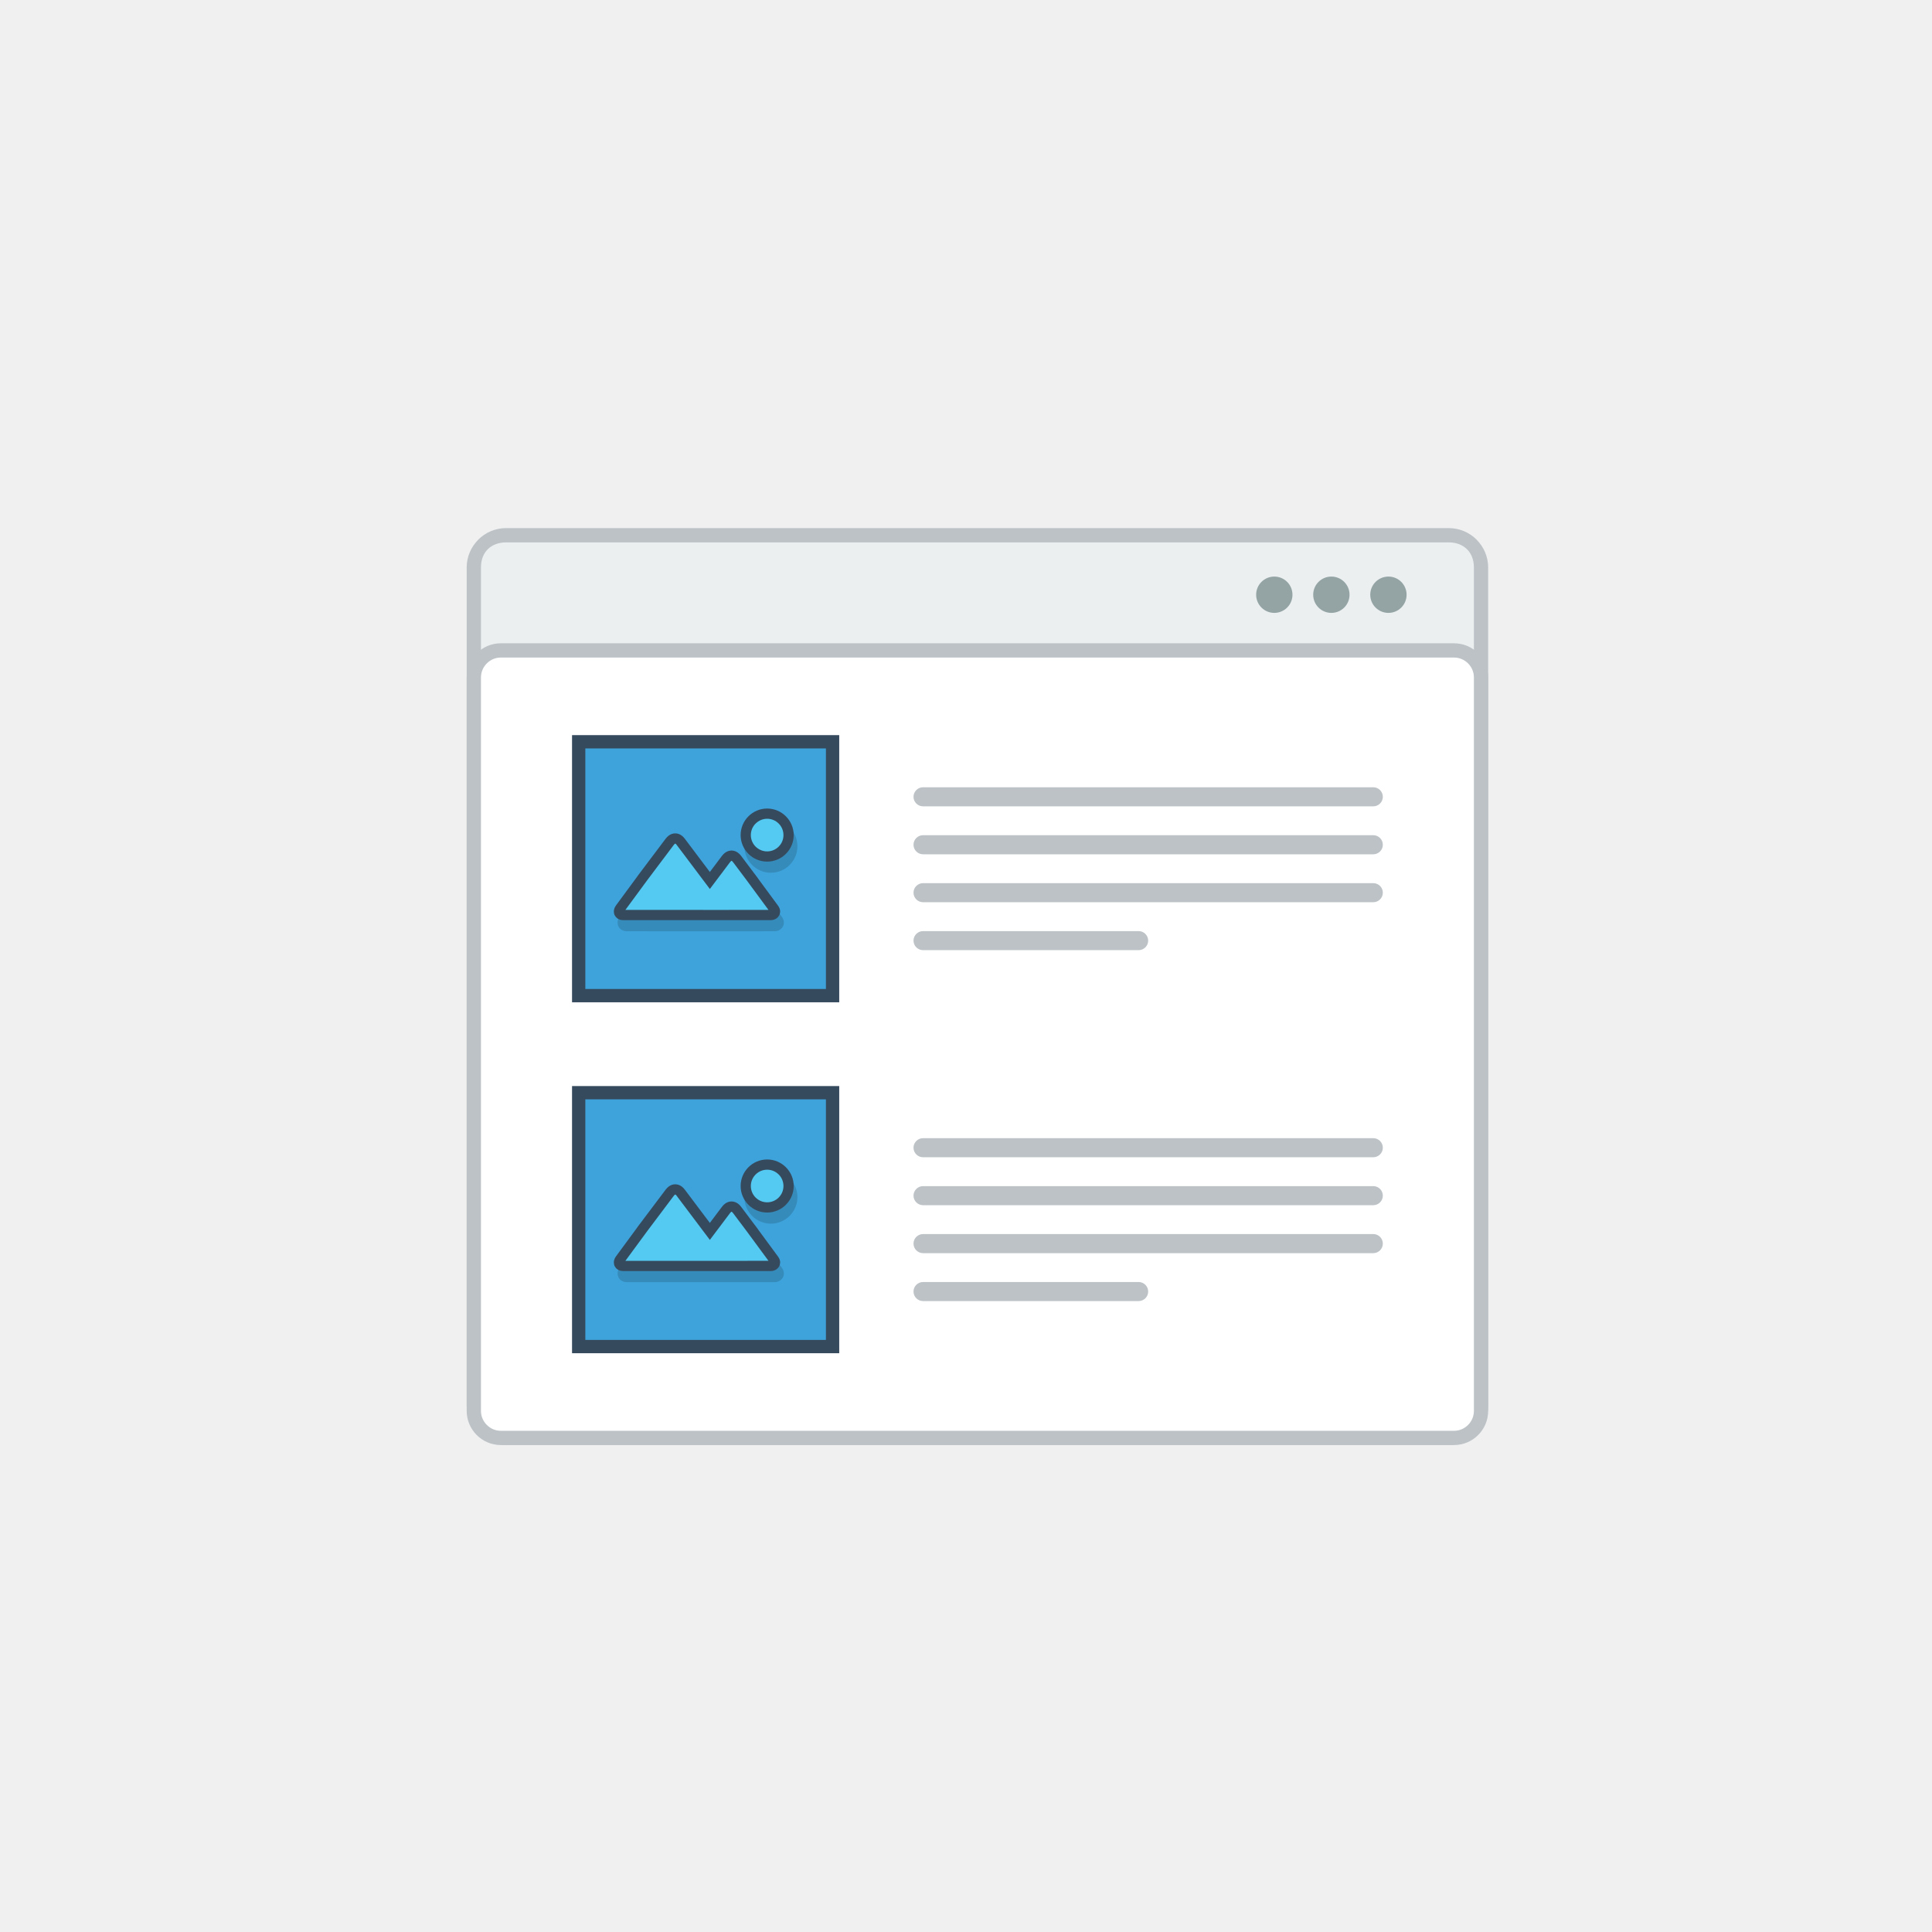
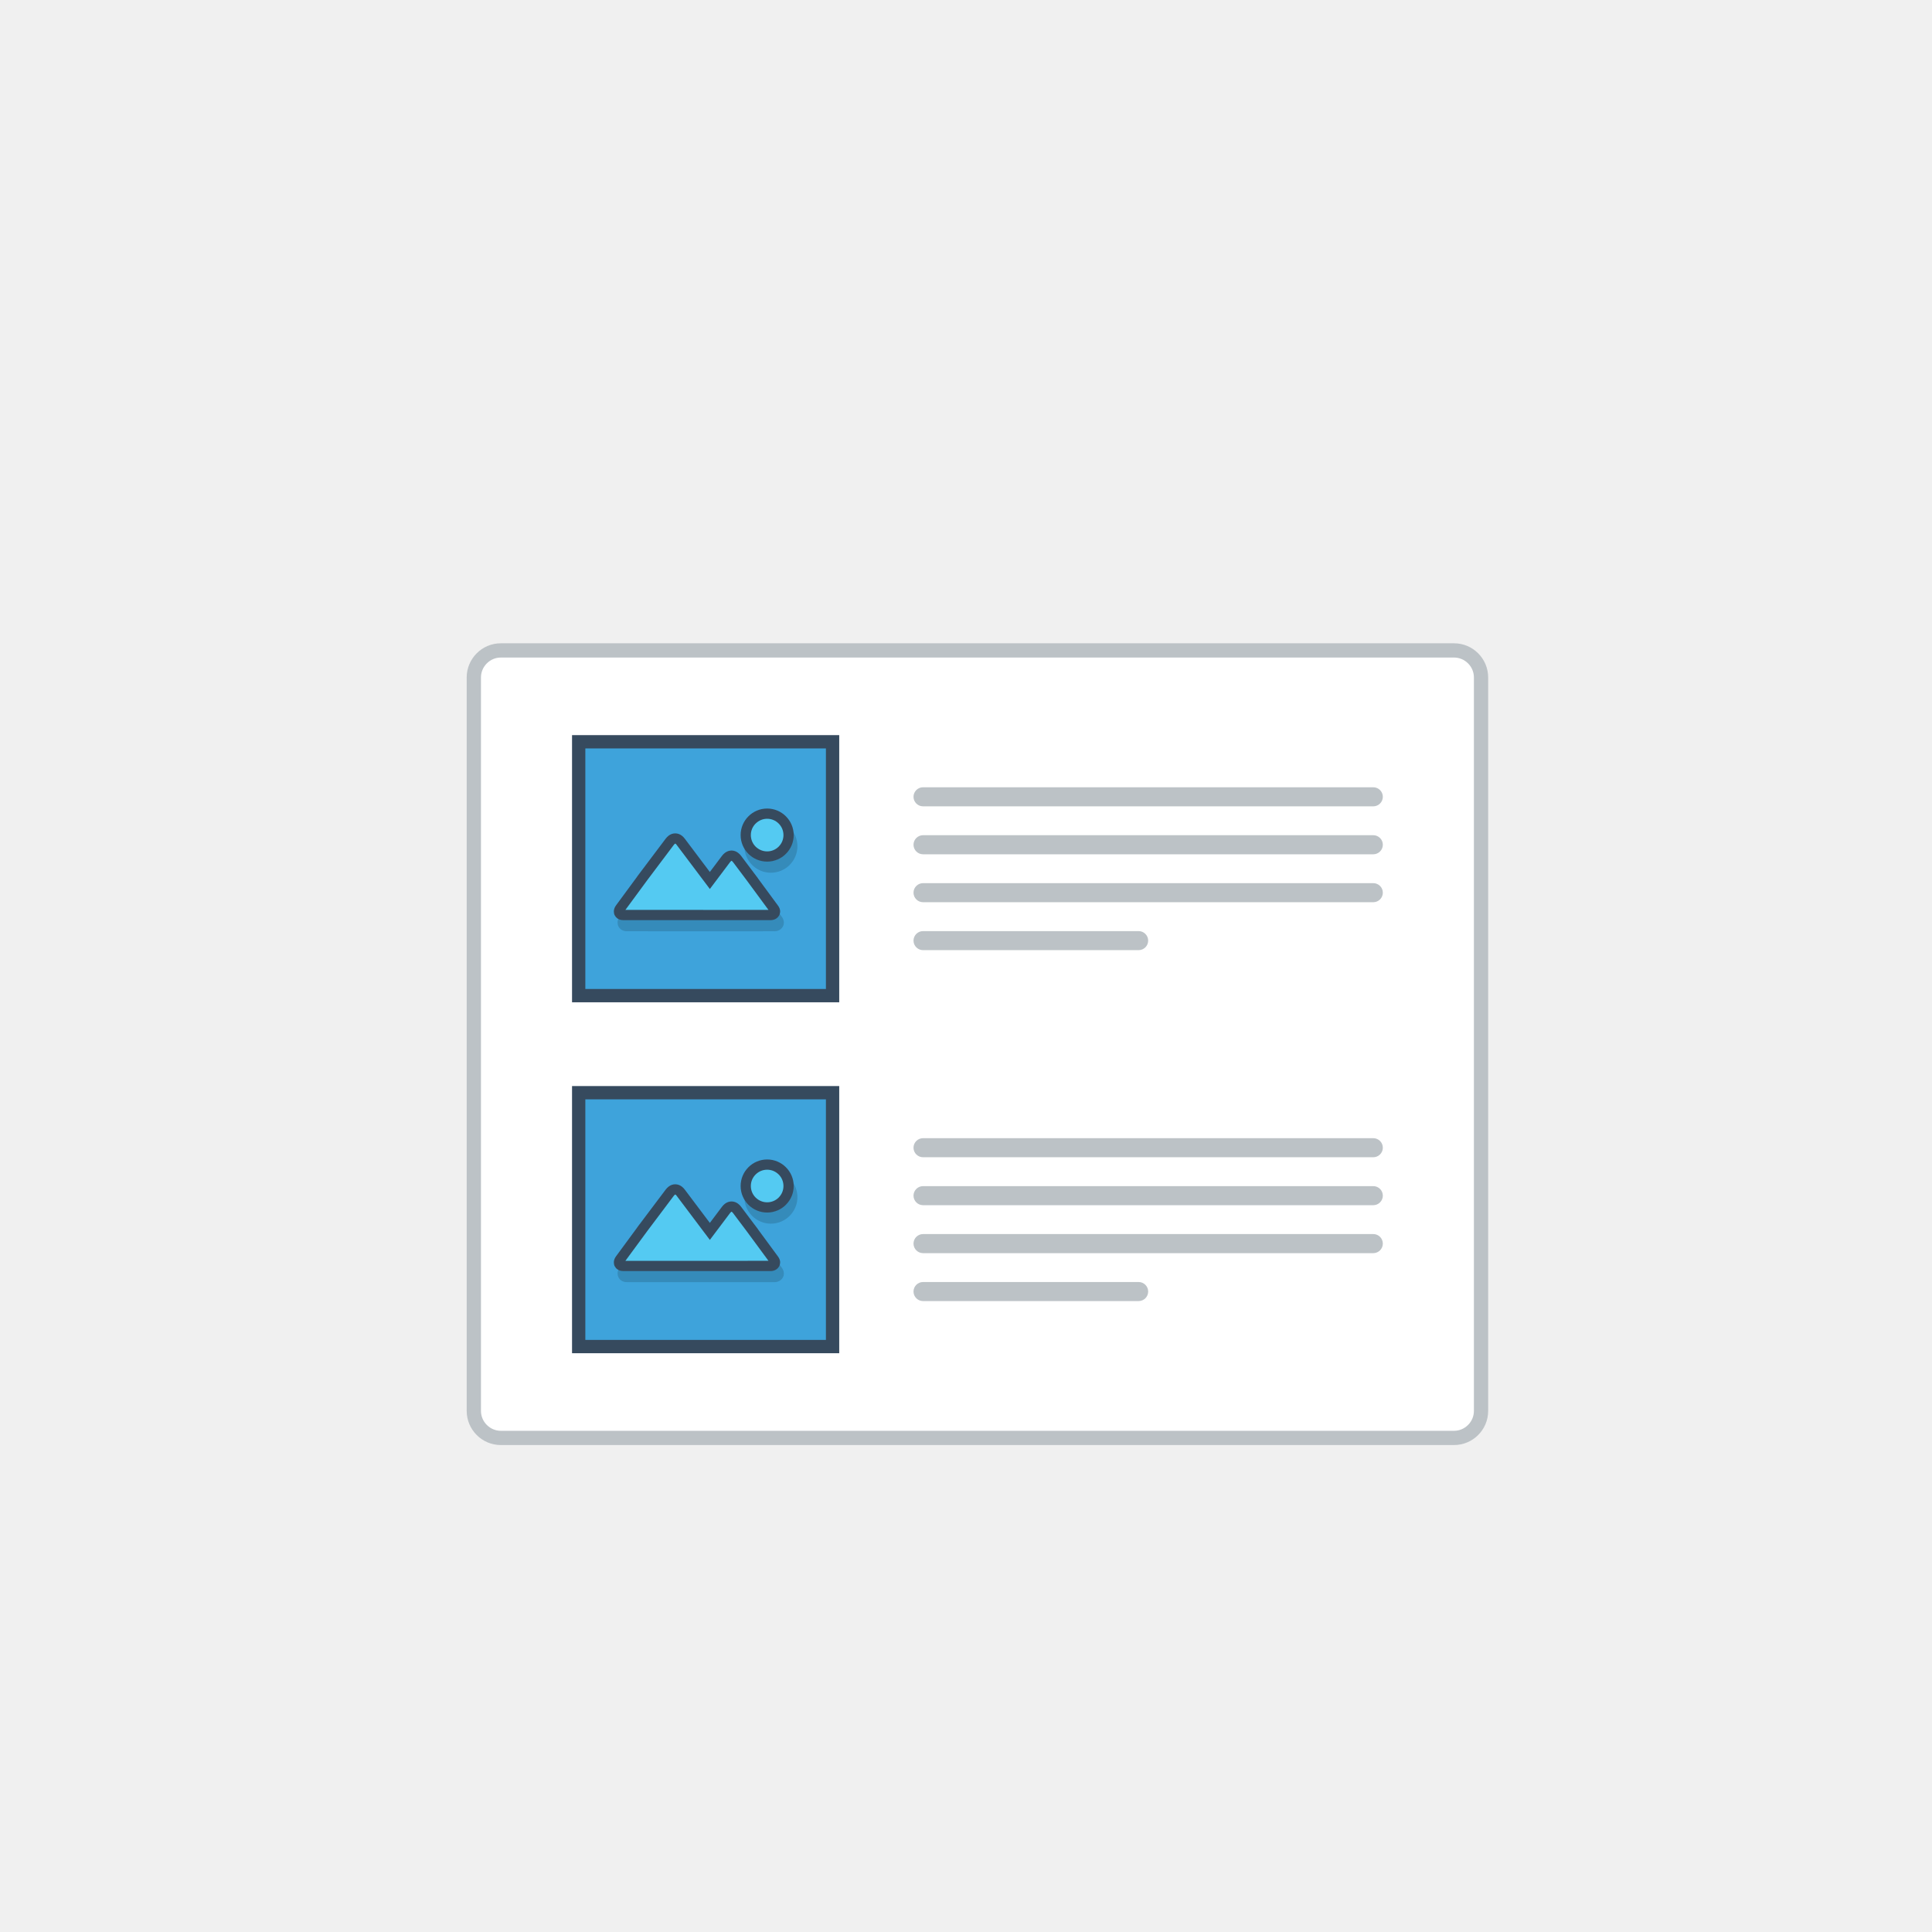
<svg xmlns="http://www.w3.org/2000/svg" version="1.0" id="Layer_1" x="0px" y="0px" width="800px" height="800px" viewBox="0 0 800 800" enable-background="new 0 0 800 800" xml:space="preserve">
  <g>
-     <path fill="#BCC2C6" d="M209.535,218.679h390.399c4.479,0,8.558,1.834,11.506,4.782v0.026c2.948,2.947,4.773,7.009,4.773,11.481   v347.111c0,4.473-1.825,8.542-4.773,11.489v0.018c-2.948,2.947-7.026,4.773-11.506,4.773H209.535   c-4.489,0-8.559-1.826-11.506-4.773v-0.018c-2.947-2.947-4.782-7.017-4.782-11.489V234.968c0-4.472,1.835-8.534,4.782-11.481   v-0.026C200.977,220.514,205.046,218.679,209.535,218.679" />
-     <path fill="#EBEFF0" d="M610.312,234.968v347.111c0,6.541-4.557,10.376-10.377,10.376H209.535c-5.812,0-10.376-3.726-10.376-10.376   V234.968c0-6.774,4.582-10.375,10.376-10.375h390.399C605.746,224.592,610.312,228.318,610.312,234.968" />
    <path fill="#BCC2C6" d="M207.383,266.372h394.703c3.895,0,7.429,1.583,9.984,4.146c2.561,2.562,4.144,6.097,4.144,9.99v303.724   c0,3.895-1.583,7.429-4.144,9.99c-2.556,2.556-6.09,4.138-9.984,4.138H207.383c-3.895,0-7.428-1.582-9.982-4.138   c-2.563-2.562-4.153-6.096-4.153-9.99V280.508c0-3.894,1.591-7.428,4.153-9.99C199.955,267.955,203.488,266.372,207.383,266.372" />
    <path fill-rule="evenodd" clip-rule="evenodd" fill="#FFFFFF" d="M207.383,272.276c-2.186,0-4.262,0.872-5.803,2.42   c-1.55,1.549-2.421,3.626-2.421,5.812v303.724c0,2.187,0.871,4.263,2.421,5.804c1.541,1.549,3.617,2.429,5.803,2.429h394.703   c2.187,0,4.264-0.88,5.805-2.429c1.55-1.541,2.421-3.617,2.421-5.804V280.508c0-2.194-0.871-4.262-2.421-5.812   c-1.541-1.549-3.618-2.42-5.805-2.42H207.383z" />
-     <path fill-rule="evenodd" clip-rule="evenodd" fill="#94A4A5" d="M551.287,238.745c4.162,0,7.528,3.366,7.528,7.521   c0,4.153-3.366,7.52-7.528,7.52c-4.153,0-7.52-3.367-7.52-7.52C543.768,242.111,547.134,238.745,551.287,238.745 M574.92,238.745   c4.154,0,7.521,3.366,7.521,7.521c0,4.153-3.367,7.52-7.521,7.52c-4.162,0-7.527-3.367-7.527-7.52   C567.393,242.111,570.767,238.745,574.92,238.745z M527.664,238.745c4.154,0,7.52,3.366,7.52,7.521c0,4.153-3.365,7.52-7.52,7.52   s-7.521-3.367-7.521-7.52C520.143,242.111,523.51,238.745,527.664,238.745z" />
    <polygon fill="#364A5E" points="241.375,304.4 342.999,304.4 347.505,304.4 347.505,308.897 347.505,410.529 347.505,415.026   342.999,415.026 241.375,415.026 236.869,415.026 236.869,410.529 236.869,308.897 236.869,304.4  " />
    <rect x="242.379" y="309.911" fill="#3EA3DB" width="99.615" height="99.605" />
    <path opacity="0.15" fill="#010101" d="M323.477,346.13c-1.096-1.089-2.604-1.758-4.271-1.758s-3.173,0.669-4.261,1.758   c-1.089,1.089-1.76,2.596-1.76,4.262c0,1.659,0.68,3.174,1.768,4.263c1.088,1.088,2.596,1.767,4.253,1.767   c1.667,0,3.175-0.678,4.271-1.767c1.081-1.089,1.752-2.597,1.752-4.263S324.558,347.219,323.477,346.13 M319.206,339.405   c3.032,0,5.779,1.231,7.765,3.216l0.008,0.017c1.984,1.985,3.216,4.732,3.216,7.754c0,3.033-1.231,5.771-3.216,7.764l-0.008,0.008   c-1.985,1.993-4.732,3.215-7.765,3.215c-3.03,0-5.777-1.222-7.771-3.215c-1.984-1.994-3.216-4.739-3.216-7.772   c0-3.022,1.231-5.77,3.216-7.754l0.016-0.017C313.437,340.636,316.184,339.405,319.206,339.405z M313.948,366.337L313.948,366.337   l0.074,0.101l1.392,1.859l-0.018,0.017l8.341,11.322c0.596,0.821,0.846,1.642,0.846,2.412h-0.009c0,0.604-0.149,1.156-0.417,1.642   c-0.244,0.452-0.597,0.838-1.015,1.148c-0.678,0.502-1.566,0.779-2.453,0.779v-0.008l-20.96,0.008l-40.131-0.008   c-0.972,0-1.811-0.276-2.454-0.754c-0.444-0.326-0.796-0.745-1.048-1.24h-0.008c-0.234-0.468-0.359-0.996-0.359-1.566h-0.008   c0-0.82,0.283-1.708,0.912-2.545l8.776-11.941l-0.01-0.017l0.806-1.072l0.099-0.126l0.018-0.025l10.854-14.429   c0.386-0.511,0.804-0.93,1.247-1.265c0.855-0.636,1.776-0.955,2.739-0.946s1.875,0.327,2.713,0.946   c0.444,0.335,0.861,0.754,1.24,1.265l10.368,13.776l5.007-6.666c0.385-0.503,0.804-0.922,1.247-1.257   c0.831-0.628,1.75-0.946,2.722-0.954c0.955,0,1.878,0.31,2.724,0.954c0.444,0.327,0.861,0.746,1.246,1.257l5.502,7.319   L313.948,366.337z M318.336,380.666l-8.383-11.397l-0.352-0.485l-5.125-6.816l-0.018-0.018l-0.008,0.018l-5.795,7.704l-1.197,1.591   l-1.976,2.638l-1.978-2.638l-1.206-1.591l-11.138-14.814l-0.018-0.018l-0.009,0.018l-10.526,13.994l-0.31,0.418l-8.382,11.397   l37.812,0.008L318.336,380.666z" />
    <path fill="#364A5E" d="M317.666,334.799c3.023,0,5.771,1.231,7.756,3.225l0.008,0.008c1.992,1.985,3.224,4.732,3.224,7.755   c0,3.031-1.231,5.778-3.224,7.763l-0.008,0.008c-1.985,1.993-4.732,3.216-7.756,3.216c-3.032,0-5.786-1.223-7.771-3.216   c-1.984-1.985-3.216-4.74-3.216-7.771c0-3.023,1.231-5.771,3.216-7.755l0.009-0.008   C311.888,336.031,314.634,334.799,317.666,334.799 M312.398,361.74v-0.008l0.075,0.108l1.399,1.851l-0.025,0.018l8.34,11.33   c0.596,0.813,0.855,1.633,0.855,2.403h-0.018c0,0.604-0.143,1.156-0.41,1.642c-0.252,0.46-0.604,0.837-1.014,1.147   c-0.687,0.502-1.565,0.779-2.452,0.779l0,0h-20.962h-40.139c-0.972,0-1.802-0.277-2.455-0.753c-0.443-0.335-0.795-0.754-1.047-1.24   h-0.007c-0.235-0.468-0.352-0.996-0.352-1.566h-0.009c0-0.829,0.285-1.716,0.904-2.555l8.785-11.941l-0.009-0.017l0.796-1.063   l0.1-0.134v0.009l0.018-0.034l10.861-14.429c0.385-0.511,0.805-0.93,1.239-1.264c0.855-0.637,1.784-0.947,2.747-0.938   c0.955,0,1.875,0.318,2.705,0.938c0.443,0.334,0.861,0.762,1.238,1.264l10.369,13.784l5.016-6.674   c0.377-0.502,0.795-0.921,1.24-1.256c0.837-0.628,1.759-0.946,2.723-0.954c0.961,0,1.883,0.318,2.729,0.954   c0.442,0.335,0.861,0.754,1.238,1.256l5.501,7.319L312.398,361.74z" />
    <path fill-rule="evenodd" clip-rule="evenodd" fill="#54CAF2" d="M312.927,340.988l-0.051,0.042   c-1.272,1.273-1.968,2.965-1.968,4.757c0,1.808,0.703,3.5,1.976,4.781c1.282,1.265,2.981,1.977,4.782,1.977   c1.793,0,3.459-0.703,4.741-1.951l0.04-0.05c1.273-1.273,1.968-2.957,1.968-4.757c0-1.776-0.686-3.468-1.942-4.732l-0.041-0.042   c-1.273-1.273-2.973-1.977-4.766-1.977C315.865,339.037,314.209,339.74,312.927,340.988 M258.961,376.772l39.219,0.008l20.03-0.008   l-9.137-12.412l-5.576-7.419c-0.108-0.15-0.251-0.302-0.401-0.419c-0.033-0.025-0.136-0.101-0.176-0.101   c-0.051,0-0.144,0.067-0.186,0.101c-0.151,0.117-0.294,0.269-0.401,0.428l-8.399,11.163l-13.751-18.272   c-0.109-0.16-0.244-0.319-0.395-0.428c-0.041-0.024-0.142-0.1-0.191-0.1c-0.043,0-0.143,0.076-0.176,0.093   c-0.152,0.117-0.295,0.276-0.402,0.427l-10.92,14.513L258.961,376.772z" />
    <polygon fill="#364A5E" points="241.375,449.713 342.999,449.713 347.505,449.713 347.505,454.211 347.505,555.834   347.505,560.339 342.999,560.339 241.375,560.339 236.869,560.339 236.869,555.834 236.869,454.211 236.869,449.713  " />
    <rect x="242.379" y="455.215" fill="#3EA3DB" width="99.615" height="99.615" />
    <path opacity="0.15" fill="#010101" d="M323.477,491.435c-1.096-1.088-2.604-1.758-4.271-1.758s-3.173,0.67-4.261,1.758   c-1.089,1.089-1.76,2.597-1.76,4.271c0,1.659,0.68,3.166,1.768,4.254c1.088,1.091,2.596,1.769,4.253,1.769   c1.667,0,3.175-0.678,4.271-1.769c1.081-1.088,1.752-2.595,1.752-4.254C325.229,494.031,324.558,492.523,323.477,491.435    M319.206,484.718c3.032,0,5.779,1.223,7.765,3.216l0.008,0.01c1.984,1.984,3.216,4.73,3.216,7.762   c0,3.023-1.231,5.762-3.216,7.755l-0.008,0.009c-1.985,1.984-4.732,3.225-7.765,3.225c-3.03,0-5.777-1.24-7.771-3.225   c-1.984-1.985-3.216-4.731-3.216-7.764c0-3.031,1.231-5.777,3.216-7.762l0.016-0.01   C313.437,485.94,316.184,484.718,319.206,484.718z M313.948,511.65L313.948,511.65l0.074,0.1l1.392,1.853l-0.018,0.016   l8.341,11.332c0.596,0.811,0.846,1.631,0.846,2.403h-0.009c0,0.61-0.149,1.162-0.417,1.642c-0.244,0.46-0.597,0.846-1.015,1.146   c-0.678,0.502-1.566,0.786-2.453,0.786v-0.017l-20.96,0.017l-40.131-0.017c-0.972,0-1.811-0.268-2.454-0.752   c-0.444-0.318-0.796-0.739-1.048-1.241h-0.008c-0.234-0.469-0.359-0.988-0.359-1.557h-0.008c0-0.828,0.283-1.708,0.912-2.554   l8.776-11.943l-0.01-0.017l0.806-1.063l0.099-0.135l0.018-0.018l10.854-14.437c0.386-0.502,0.804-0.93,1.247-1.256   c0.855-0.645,1.776-0.956,2.739-0.956c0.963,0.01,1.875,0.329,2.713,0.956c0.444,0.334,0.861,0.754,1.24,1.256l10.368,13.784   l5.007-6.666c0.385-0.511,0.804-0.931,1.247-1.265c0.831-0.627,1.75-0.945,2.722-0.945c0.955,0,1.878,0.309,2.724,0.938   c0.444,0.334,0.861,0.754,1.246,1.272l5.502,7.311L313.948,511.65z M318.336,525.97l-8.383-11.396l-0.352-0.477l-5.125-6.817   l-0.018-0.018l-0.008,0.018l-5.795,7.704l-1.197,1.591l-1.976,2.63l-1.978-2.63l-1.206-1.591l-11.138-14.823l-0.018-0.016   l-0.009,0.016l-10.526,13.995l-0.31,0.426l-8.382,11.389l37.812,0.01L318.336,525.97z" />
    <path fill="#364A5E" d="M317.666,480.112c3.023,0,5.771,1.231,7.756,3.216l0.008,0.008c1.992,1.985,3.224,4.732,3.224,7.765   c0,3.03-1.231,5.77-3.224,7.754l-0.008,0.017c-1.985,1.985-4.732,3.216-7.756,3.216c-3.032,0-5.786-1.23-7.771-3.216   c-1.984-1.993-3.216-4.74-3.216-7.771c0-3.032,1.231-5.779,3.216-7.765l0.009-0.008   C311.888,481.344,314.634,480.112,317.666,480.112 M312.398,507.045L312.398,507.045l0.075,0.101l1.399,1.85l-0.025,0.018   l8.34,11.33c0.596,0.82,0.855,1.634,0.855,2.403h-0.018c0,0.611-0.143,1.165-0.41,1.651c-0.252,0.45-0.604,0.836-1.014,1.138   c-0.687,0.504-1.565,0.787-2.452,0.787v-0.009l-20.962,0.009l-40.139-0.009c-0.972,0-1.802-0.274-2.455-0.754   c-0.443-0.326-0.795-0.745-1.047-1.239h-0.007c-0.235-0.469-0.352-0.996-0.352-1.565h-0.009c0-0.829,0.285-1.709,0.904-2.545   l8.785-11.943l-0.009-0.017l0.796-1.071l0.1-0.134v0.008l0.018-0.025l10.861-14.429c0.385-0.512,0.805-0.93,1.239-1.265   c0.855-0.644,1.784-0.954,2.747-0.946c0.955,0,1.875,0.326,2.705,0.946c0.443,0.335,0.861,0.753,1.238,1.265l10.369,13.776   l5.016-6.667c0.377-0.502,0.795-0.929,1.24-1.263c0.837-0.63,1.759-0.948,2.723-0.948c0.961,0,1.883,0.311,2.729,0.948   c0.442,0.334,0.861,0.752,1.238,1.263l5.501,7.319L312.398,507.045z" />
    <path fill-rule="evenodd" clip-rule="evenodd" fill="#54CAF2" d="M312.927,486.292l-0.051,0.051   c-1.272,1.272-1.968,2.956-1.968,4.758c0,1.799,0.703,3.5,1.976,4.772c1.282,1.272,2.981,1.976,4.782,1.976   c1.793,0,3.459-0.703,4.741-1.942l0.04-0.051c1.273-1.271,1.968-2.964,1.968-4.755c0-1.784-0.686-3.476-1.942-4.74l-0.041-0.035   c-1.273-1.272-2.973-1.976-4.766-1.976C315.865,484.35,314.209,485.045,312.927,486.292 M258.961,522.085h39.219l20.03-0.009   l-9.137-12.411l-5.576-7.41c-0.108-0.15-0.251-0.311-0.401-0.428c-0.033-0.026-0.136-0.092-0.176-0.092   c-0.051,0-0.144,0.065-0.186,0.092c-0.151,0.117-0.294,0.277-0.401,0.428l-8.399,11.162l-13.751-18.271   c-0.109-0.161-0.244-0.312-0.395-0.429c-0.041-0.025-0.142-0.099-0.191-0.099c-0.043,0-0.143,0.073-0.176,0.099   c-0.152,0.117-0.295,0.268-0.402,0.421l-10.92,14.52L258.961,522.085z" />
    <path fill-rule="evenodd" clip-rule="evenodd" fill="#BCC2C6" d="M382.216,345.837h186.431c2.171,0,3.955,1.775,3.955,3.953   c0,2.177-1.784,3.953-3.955,3.953H382.216c-2.169,0-3.952-1.775-3.952-3.953C378.264,347.612,380.047,345.837,382.216,345.837" />
    <path fill-rule="evenodd" clip-rule="evenodd" fill="#BCC2C6" d="M382.216,365.692h186.431c2.171,0,3.955,1.776,3.955,3.945   c0,2.178-1.784,3.952-3.955,3.952H382.216c-2.169,0-3.952-1.774-3.952-3.952C378.264,367.469,380.047,365.692,382.216,365.692" />
    <path fill-rule="evenodd" clip-rule="evenodd" fill="#BCC2C6" d="M382.216,385.548h89.263c2.179,0,3.953,1.775,3.953,3.944l0,0   c0,2.169-1.774,3.944-3.953,3.944h-89.263c-2.169,0-3.952-1.775-3.952-3.944l0,0C378.264,387.324,380.047,385.548,382.216,385.548" />
    <path fill-rule="evenodd" clip-rule="evenodd" fill="#BCC2C6" d="M382.216,325.989h186.431c2.171,0,3.955,1.776,3.955,3.945   c0,2.178-1.784,3.953-3.955,3.953H382.216c-2.169,0-3.952-1.775-3.952-3.953C378.264,327.766,380.047,325.989,382.216,325.989" />
    <path fill-rule="evenodd" clip-rule="evenodd" fill="#BCC2C6" d="M382.216,491.149h186.431c2.171,0,3.955,1.775,3.955,3.944v0.009   c0,2.16-1.784,3.944-3.955,3.944H382.216c-2.169,0-3.952-1.784-3.952-3.944v-0.009   C378.264,492.925,380.047,491.149,382.216,491.149" />
    <path fill-rule="evenodd" clip-rule="evenodd" fill="#BCC2C6" d="M382.216,510.998h186.431c2.171,0,3.955,1.773,3.955,3.952   c0,2.178-1.784,3.952-3.955,3.952H382.216c-2.169,0-3.952-1.774-3.952-3.952C378.264,512.771,380.047,510.998,382.216,510.998" />
    <path fill-rule="evenodd" clip-rule="evenodd" fill="#BCC2C6" d="M382.216,530.853h89.263c2.179,0,3.953,1.776,3.953,3.944   c0,2.179-1.774,3.953-3.953,3.953h-89.263c-2.169,0-3.952-1.774-3.952-3.953C378.264,532.629,380.047,530.853,382.216,530.853" />
    <path fill-rule="evenodd" clip-rule="evenodd" fill="#BCC2C6" d="M382.216,471.295h186.431c2.171,0,3.955,1.774,3.955,3.943v0.01   c0,2.168-1.784,3.944-3.955,3.944H382.216c-2.169,0-3.952-1.776-3.952-3.944v-0.01   C378.264,473.069,380.047,471.295,382.216,471.295" />
  </g>
  <g>
    <path fill="#BCC2C6" d="M2809.751,218.679h390.399c4.479,0,8.56,1.834,11.506,4.782v0.026c2.948,2.947,4.782,7.009,4.782,11.481   v347.111c0,4.473-1.834,8.542-4.782,11.489v0.018c-2.946,2.947-7.026,4.773-11.506,4.773h-390.399   c-4.487,0-8.558-1.826-11.506-4.773v-0.018c-2.948-2.947-4.78-7.017-4.78-11.489V234.968c0-4.472,1.832-8.534,4.78-11.481v-0.026   C2801.193,220.514,2805.264,218.679,2809.751,218.679" />
    <path fill="#EBEFF0" d="M3210.526,234.968v347.111c0,6.541-4.557,10.376-10.376,10.376h-390.399   c-5.812,0-10.374-3.726-10.374-10.376V234.968c0-6.774,4.579-10.375,10.374-10.375h390.399   C3205.963,224.592,3210.526,228.318,3210.526,234.968" />
    <path fill="#BCC2C6" d="M2807.6,266.372h394.703c3.895,0,7.429,1.583,9.982,4.146c2.561,2.562,4.153,6.097,4.153,9.99v303.724   c0,3.895-1.593,7.429-4.153,9.99c-2.554,2.556-6.088,4.138-9.982,4.138H2807.6c-3.886,0-7.429-1.582-9.981-4.138   c-2.563-2.562-4.153-6.096-4.153-9.99V280.508c0-3.894,1.59-7.428,4.153-9.99C2800.171,267.955,2803.714,266.372,2807.6,266.372" />
    <path fill-rule="evenodd" clip-rule="evenodd" fill="#FFFFFF" d="M2807.6,272.276c-2.187,0-4.263,0.872-5.813,2.42   c-1.539,1.549-2.42,3.626-2.42,5.812v303.724c0,2.187,0.881,4.263,2.42,5.804c1.55,1.549,3.626,2.429,5.813,2.429h394.703   c2.187,0,4.262-0.88,5.803-2.429c1.55-1.541,2.421-3.617,2.421-5.804V280.508c0-2.194-0.871-4.262-2.421-5.812   c-1.541-1.549-3.626-2.42-5.803-2.42H2807.6z" />
    <path fill-rule="evenodd" clip-rule="evenodd" fill="#94A4A5" d="M3151.504,238.745c4.154,0,7.528,3.366,7.528,7.521   c0,4.153-3.366,7.52-7.528,7.52c-4.153,0-7.521-3.367-7.521-7.52C3143.983,242.111,3147.351,238.745,3151.504,238.745    M3175.136,238.745c4.153,0,7.52,3.366,7.52,7.521c0,4.153-3.366,7.52-7.52,7.52s-7.528-3.367-7.528-7.52   C3167.607,242.111,3170.982,238.745,3175.136,238.745z M3127.88,238.745c4.153,0,7.52,3.366,7.52,7.521   c0,4.153-3.366,7.52-7.52,7.52c-4.154,0-7.528-3.367-7.528-7.52C3120.352,242.111,3123.726,238.745,3127.88,238.745z" />
    <polygon fill="#364A5E" points="2841.582,304.4 2943.214,304.4 2947.721,304.4 2947.721,308.897 2947.721,410.529   2947.721,415.026 2943.214,415.026 2841.582,415.026 2837.086,415.026 2837.086,410.529 2837.086,308.897 2837.086,304.4  " />
    <rect x="2842.596" y="309.911" fill="#3EA3DB" width="99.614" height="99.605" />
    <path opacity="0.15" fill="#010101" d="M2923.685,346.13c-1.087-1.089-2.595-1.758-4.261-1.758c-1.667,0-3.176,0.669-4.264,1.758   c-1.089,1.089-1.759,2.596-1.759,4.262c0,1.659,0.678,3.174,1.767,4.263c1.09,1.088,2.597,1.767,4.256,1.767   c1.666,0,3.174-0.678,4.261-1.767c1.09-1.089,1.76-2.597,1.76-4.263S2924.774,347.219,2923.685,346.13 M2919.424,339.405   c3.031,0,5.77,1.231,7.762,3.216l0.01,0.017c1.983,1.985,3.216,4.732,3.216,7.754c0,3.033-1.232,5.771-3.216,7.764l-0.01,0.008   c-1.992,1.993-4.73,3.215-7.762,3.215c-3.032,0-5.779-1.222-7.773-3.215c-1.982-1.994-3.215-4.739-3.215-7.772   c0-3.022,1.232-5.77,3.215-7.754l0.018-0.017C2913.653,340.636,2916.4,339.405,2919.424,339.405z M2914.164,366.337   L2914.164,366.337l0.075,0.101l1.39,1.859l-0.016,0.017l8.341,11.322c0.594,0.821,0.846,1.642,0.846,2.412h-0.01   c0,0.604-0.149,1.156-0.418,1.642c-0.242,0.452-0.594,0.838-1.014,1.148c-0.678,0.502-1.565,0.779-2.453,0.779v-0.008   l-20.962,0.008l-40.13-0.008c-0.971,0-1.808-0.276-2.453-0.754c-0.442-0.326-0.804-0.745-1.047-1.24h-0.008   c-0.234-0.468-0.36-0.996-0.36-1.566h-0.008c0-0.82,0.293-1.708,0.903-2.545l8.784-11.941l-0.008-0.017l0.804-1.072l0.102-0.126   l0.016-0.025l10.853-14.429c0.387-0.511,0.806-0.93,1.249-1.265c0.847-0.636,1.774-0.955,2.737-0.946   c0.955,0.008,1.878,0.327,2.706,0.946c0.452,0.335,0.871,0.754,1.248,1.265l10.368,13.776l5.007-6.666   c0.385-0.503,0.805-0.922,1.249-1.257c0.827-0.628,1.75-0.946,2.721-0.954c0.956,0,1.876,0.31,2.721,0.954   c0.444,0.327,0.863,0.746,1.248,1.257l5.504,7.319L2914.164,366.337z M2918.551,380.666l-8.381-11.397l-0.353-0.485l-5.124-6.816   l-0.018-0.018l-0.008,0.018l-5.795,7.704l-1.198,1.591l-1.976,2.638l-1.978-2.638l-1.206-1.591l-11.139-14.814l-0.016-0.018   l-0.008,0.018l-10.527,13.994l-0.311,0.418l-8.382,11.397l37.81,0.008L2918.551,380.666z" />
    <path fill="#364A5E" d="M2917.881,334.799c3.024,0,5.771,1.231,7.756,3.225l0.018,0.008c1.984,1.985,3.215,4.732,3.215,7.755   c0,3.031-1.23,5.778-3.215,7.763l-0.018,0.008c-1.984,1.993-4.731,3.216-7.756,3.216c-3.039,0-5.787-1.223-7.77-3.216   c-1.985-1.985-3.215-4.74-3.215-7.771c0-3.023,1.223-5.771,3.215-7.755l0.008-0.008   C2912.104,336.031,2914.852,334.799,2917.881,334.799 M2912.614,361.74v-0.008l0.076,0.108l1.397,1.851l-0.024,0.018l8.341,11.33   c0.595,0.813,0.854,1.633,0.854,2.403h-0.007c0,0.604-0.161,1.156-0.419,1.642c-0.252,0.46-0.604,0.837-1.014,1.147   c-0.688,0.502-1.566,0.779-2.462,0.779l0,0h-20.952h-40.141c-0.963,0-1.799-0.277-2.452-0.753c-0.443-0.335-0.795-0.754-1.048-1.24   h-0.008c-0.234-0.468-0.352-0.996-0.352-1.566h-0.01c0-0.829,0.286-1.716,0.905-2.555l8.785-11.941l-0.009-0.017l0.805-1.063   l0.092-0.134v0.009l0.016-0.034l10.862-14.429c0.386-0.511,0.805-0.93,1.239-1.264c0.854-0.637,1.784-0.947,2.748-0.938   c0.953,0,1.875,0.318,2.704,0.938c0.444,0.334,0.863,0.762,1.24,1.264l10.366,13.784l5.017-6.674   c0.376-0.502,0.796-0.921,1.239-1.256c0.839-0.628,1.76-0.946,2.722-0.954c0.964,0,1.884,0.318,2.729,0.954   c0.444,0.335,0.863,0.754,1.249,1.256l5.494,7.319L2912.614,361.74z" />
    <path fill-rule="evenodd" clip-rule="evenodd" fill="#54CAF2" d="M2913.135,340.988l-0.042,0.042   c-1.266,1.273-1.97,2.965-1.97,4.757c0,1.808,0.704,3.5,1.978,4.781c1.282,1.265,2.981,1.977,4.78,1.977   c1.793,0,3.452-0.703,4.74-1.951l0.043-0.05c1.272-1.273,1.969-2.957,1.969-4.757c0-1.776-0.688-3.468-1.942-4.732l-0.043-0.042   c-1.272-1.273-2.974-1.977-4.767-1.977C2916.082,339.037,2914.423,339.74,2913.135,340.988 M2859.178,376.772l39.217,0.008   l20.032-0.008l-9.136-12.412l-5.578-7.419c-0.109-0.15-0.243-0.302-0.402-0.419c-0.025-0.025-0.135-0.101-0.176-0.101   c-0.052,0-0.143,0.067-0.184,0.101c-0.151,0.117-0.285,0.269-0.403,0.428l-8.399,11.163l-13.743-18.272   c-0.116-0.16-0.249-0.319-0.399-0.428c-0.043-0.024-0.144-0.1-0.193-0.1c-0.042,0-0.143,0.076-0.176,0.093   c-0.15,0.117-0.286,0.276-0.402,0.427l-10.92,14.513L2859.178,376.772z" />
    <polygon fill="#364A5E" points="3066.688,449.713 3168.311,449.713 3172.816,449.713 3172.816,454.211 3172.816,555.834   3172.816,560.339 3168.311,560.339 3066.688,560.339 3062.182,560.339 3062.182,555.834 3062.182,454.211 3062.182,449.713  " />
    <rect x="3067.692" y="455.215" fill="#3EA3DB" width="99.612" height="99.615" />
    <path opacity="0.15" fill="#010101" d="M3148.782,491.435c-1.09-1.088-2.597-1.758-4.263-1.758c-1.667,0-3.175,0.67-4.263,1.758   c-1.089,1.089-1.759,2.597-1.759,4.271c0,1.659,0.67,3.166,1.759,4.254c1.088,1.091,2.596,1.769,4.263,1.769   c1.666,0,3.173-0.678,4.263-1.769c1.089-1.088,1.767-2.595,1.767-4.254C3150.549,494.031,3149.871,492.523,3148.782,491.435    M3144.52,484.718c3.03,0,5.77,1.223,7.763,3.216l0.008,0.01c1.985,1.984,3.216,4.73,3.216,7.762c0,3.023-1.23,5.762-3.216,7.755   l-0.008,0.009c-1.993,1.984-4.732,3.225-7.763,3.225c-3.032,0-5.778-1.24-7.772-3.225c-1.985-1.985-3.216-4.731-3.216-7.764   c0-3.031,1.23-5.777,3.216-7.762l0.009-0.01C3138.748,485.94,3141.495,484.718,3144.52,484.718z M3139.26,511.65L3139.26,511.65   l0.074,0.1l1.392,1.853l-0.017,0.016l8.332,11.332c0.604,0.811,0.854,1.631,0.854,2.403h-0.009c0,0.61-0.15,1.162-0.418,1.642   c-0.242,0.46-0.594,0.846-1.015,1.146c-0.686,0.502-1.564,0.786-2.453,0.786v-0.017l-20.961,0.017l-40.131-0.017   c-0.971,0-1.808-0.268-2.454-0.752c-0.443-0.318-0.803-0.739-1.045-1.241h-0.01c-0.233-0.469-0.36-0.988-0.36-1.557h-0.007   c0-0.828,0.285-1.708,0.904-2.554l8.785-11.943l-0.009-0.017l0.803-1.063l0.093-0.135h0.01l0.016-0.018l10.854-14.437   c0.385-0.502,0.803-0.93,1.247-1.256c0.847-0.645,1.776-0.956,2.737-0.956c0.964,0.01,1.878,0.329,2.707,0.956   c0.443,0.334,0.861,0.754,1.247,1.256l10.368,13.784l5.016-6.666c0.377-0.511,0.797-0.931,1.24-1.265   c0.829-0.627,1.749-0.945,2.722-0.945c0.954,0,1.875,0.309,2.722,0.938c0.443,0.334,0.861,0.754,1.246,1.272l5.503,7.311   L3139.26,511.65z M3143.648,525.97l-8.383-11.396l-0.352-0.477l-5.126-6.817l-0.016-0.018l-0.01,0.018l-5.795,7.704l-1.198,1.591   l-1.975,2.63l-1.985-2.63l-1.197-1.591l-11.146-14.823l-0.008-0.016l-0.008,0.016l-10.527,13.995l-0.311,0.426l-8.382,11.389   l37.81,0.01L3143.648,525.97z" />
    <path fill="#364A5E" d="M3142.979,480.112c3.022,0,5.769,1.231,7.754,3.216l0.008,0.008c1.994,1.985,3.227,4.732,3.227,7.765   c0,3.03-1.232,5.77-3.227,7.754l-0.008,0.017c-1.985,1.985-4.731,3.216-7.754,3.216c-3.04,0-5.787-1.23-7.772-3.216   c-1.993-1.993-3.217-4.74-3.217-7.771c0-3.032,1.224-5.779,3.217-7.765l0.01-0.008   C3137.199,481.344,3139.946,480.112,3142.979,480.112 M3137.711,507.045h0.008l0.066,0.101l1.4,1.85l-0.025,0.018l8.34,11.33   c0.595,0.82,0.846,1.634,0.846,2.403h-0.008c0.008,0.611-0.141,1.165-0.41,1.651c-0.25,0.45-0.602,0.836-1.015,1.138   c-0.686,0.504-1.572,0.787-2.462,0.787v-0.009l-20.96,0.009l-40.131-0.009c-0.962,0-1.808-0.274-2.454-0.754   c-0.443-0.326-0.795-0.745-1.046-1.239h-0.009c-0.234-0.469-0.353-0.996-0.353-1.565h-0.016c0-0.829,0.294-1.709,0.913-2.545   l8.776-11.943v-0.017l0.795-1.071l0.101-0.134v0.008l0.018-0.025l10.86-14.429c0.377-0.512,0.797-0.93,1.248-1.265   c0.846-0.644,1.769-0.954,2.731-0.946c0.962,0,1.876,0.326,2.712,0.946c0.444,0.335,0.864,0.753,1.239,1.265l10.369,13.776   l5.016-6.667c0.377-0.502,0.796-0.929,1.24-1.263c0.836-0.63,1.758-0.948,2.721-0.948c0.955,0,1.884,0.311,2.729,0.948   c0.444,0.334,0.863,0.752,1.241,1.263l5.5,7.319L3137.711,507.045z" />
    <path fill-rule="evenodd" clip-rule="evenodd" fill="#54CAF2" d="M3138.238,486.292l-0.051,0.051   c-1.272,1.272-1.968,2.956-1.968,4.758c0,1.799,0.703,3.5,1.978,4.772c1.271,1.272,2.981,1.976,4.781,1.976   c1.791,0,3.449-0.703,4.731-1.942l0.049-0.051c1.274-1.271,1.97-2.964,1.97-4.755c0-1.784-0.688-3.476-1.944-4.74l-0.041-0.035   c-1.274-1.272-2.974-1.976-4.765-1.976C3141.179,484.35,3139.52,485.045,3138.238,486.292 M3084.274,522.085h39.217l20.021-0.009   l-9.127-12.411l-5.577-7.41c-0.109-0.15-0.251-0.311-0.402-0.428c-0.033-0.026-0.132-0.092-0.175-0.092   c-0.052,0-0.143,0.065-0.185,0.092c-0.15,0.117-0.285,0.277-0.402,0.428l-8.398,11.162l-13.752-18.271   c-0.108-0.161-0.242-0.312-0.402-0.429c-0.033-0.025-0.135-0.099-0.184-0.099c-0.042,0-0.143,0.073-0.176,0.099   c-0.15,0.117-0.285,0.268-0.402,0.421l-10.92,14.52L3084.274,522.085z" />
    <path fill-rule="evenodd" clip-rule="evenodd" fill="#BCC2C6" d="M2982.434,345.837h186.43c2.17,0,3.953,1.775,3.953,3.953   c0,2.177-1.783,3.953-3.953,3.953h-186.43c-2.171,0-3.945-1.775-3.945-3.953C2978.488,347.612,2980.263,345.837,2982.434,345.837" />
    <path fill-rule="evenodd" clip-rule="evenodd" fill="#BCC2C6" d="M2982.434,365.692h186.43c2.17,0,3.953,1.776,3.953,3.945   c0,2.178-1.783,3.952-3.953,3.952h-186.43c-2.171,0-3.945-1.774-3.945-3.952C2978.488,367.469,2980.263,365.692,2982.434,365.692" />
    <path fill-rule="evenodd" clip-rule="evenodd" fill="#BCC2C6" d="M2982.434,385.548h89.263c2.177,0,3.952,1.775,3.952,3.944l0,0   c0,2.169-1.775,3.944-3.952,3.944h-89.263c-2.171,0-3.945-1.775-3.945-3.944l0,0   C2978.488,387.324,2980.263,385.548,2982.434,385.548" />
    <path fill-rule="evenodd" clip-rule="evenodd" fill="#BCC2C6" d="M2982.434,325.989h186.43c2.17,0,3.953,1.776,3.953,3.945   c0,2.178-1.783,3.953-3.953,3.953h-186.43c-2.171,0-3.945-1.775-3.945-3.953C2978.488,327.766,2980.263,325.989,2982.434,325.989" />
    <path fill-rule="evenodd" clip-rule="evenodd" fill="#BCC2C6" d="M3027.47,491.149h-186.431c-2.179,0-3.953,1.775-3.953,3.944   v0.009c0,2.16,1.774,3.944,3.953,3.944h186.431c2.169,0,3.945-1.784,3.945-3.944v-0.009   C3031.415,492.925,3029.639,491.149,3027.47,491.149" />
    <path fill-rule="evenodd" clip-rule="evenodd" fill="#BCC2C6" d="M3027.47,510.998h-186.431c-2.179,0-3.953,1.773-3.953,3.952   c0,2.178,1.774,3.952,3.953,3.952h186.431c2.169,0,3.945-1.774,3.945-3.952C3031.415,512.771,3029.639,510.998,3027.47,510.998" />
    <path fill-rule="evenodd" clip-rule="evenodd" fill="#BCC2C6" d="M3027.47,530.853h-89.271c-2.17,0-3.945,1.776-3.945,3.944   c0,2.179,1.775,3.953,3.945,3.953h89.271c2.169,0,3.945-1.774,3.945-3.953C3031.415,532.629,3029.639,530.853,3027.47,530.853" />
    <path fill-rule="evenodd" clip-rule="evenodd" fill="#BCC2C6" d="M3027.47,471.295h-186.431c-2.179,0-3.953,1.774-3.953,3.943v0.01   c0,2.168,1.774,3.944,3.953,3.944h186.431c2.169,0,3.945-1.776,3.945-3.944v-0.01   C3031.415,473.069,3029.639,471.295,3027.47,471.295" />
    <path fill-rule="evenodd" clip-rule="evenodd" fill="#94A4A5" d="M3066.713,241.274c-1.14-2.328-3.576-2.999-5.92-2.999   c-2.782,0.026-5.839,1.29-5.839,4.389c0,3.383,2.849,4.204,5.922,4.573c2.009,0.217,3.491,0.795,3.491,2.219   c0,1.633-1.682,2.261-3.466,2.261c-1.835,0-3.578-0.729-4.246-2.386l-2.369,1.222c1.12,2.755,3.491,3.701,6.572,3.701   c3.358,0,6.332-1.44,6.332-4.798c0-3.592-2.931-4.413-6.071-4.799c-1.811-0.217-3.367-0.586-3.367-1.901   c0-1.122,1.014-2.001,3.124-2.001c1.642,0,3.063,0.821,3.575,1.675L3066.713,241.274z M3050.173,251.072h-8.466v-3.4h8.155v-2.655   h-8.155v-3.492h8.466v-2.747h-11.289c0,5.025,0,10.074,0,15.091h11.289V251.072z M3023.994,238.778v15.091h10.594v-2.63h-7.747   v-12.461H3023.994z M3018.351,250.017c-0.989,0.988-2.479,1.524-3.794,1.524c-3.727,0-5.167-2.604-5.192-5.1   c-0.017-2.521,1.557-5.234,5.192-5.234c1.315,0,2.646,0.453,3.643,1.424l1.894-1.834c-1.55-1.532-3.483-2.302-5.536-2.302   c-5.452,0-8.014,4.002-7.99,7.947c0.025,3.919,2.387,7.771,7.99,7.771c2.178,0,4.18-0.711,5.729-2.235L3018.351,250.017z    M3001.994,253.869v-15.091h-2.822v15.091H3001.994z M2987.475,253.869h2.838v-12.511h4.791v-2.58c-4.381,0-8.058,0-12.411,0v2.58   h4.782V253.869z M2973.229,241.424c1.792,0,2.588,1.206,2.588,2.421c0,1.214-0.778,2.42-2.588,2.42h-4.321v-4.841H2973.229z    M2979.408,253.677l-4.563-5.15c2.864-0.578,3.812-2.663,3.812-4.74c0-2.621-1.868-4.991-5.428-5.008c-2.386,0.017-4.773,0-7.169,0   v15.091h2.848v-5.042h2.73l4.396,5.042h3.374V253.677z M2956.925,248.375h-5.604l2.806-6.431L2956.925,248.375z M2959.335,253.869   h3.107l-6.767-15.091h-3.098l-6.768,15.091h3.082l1.289-2.848h7.881L2959.335,253.869z" />
  </g>
</svg>
